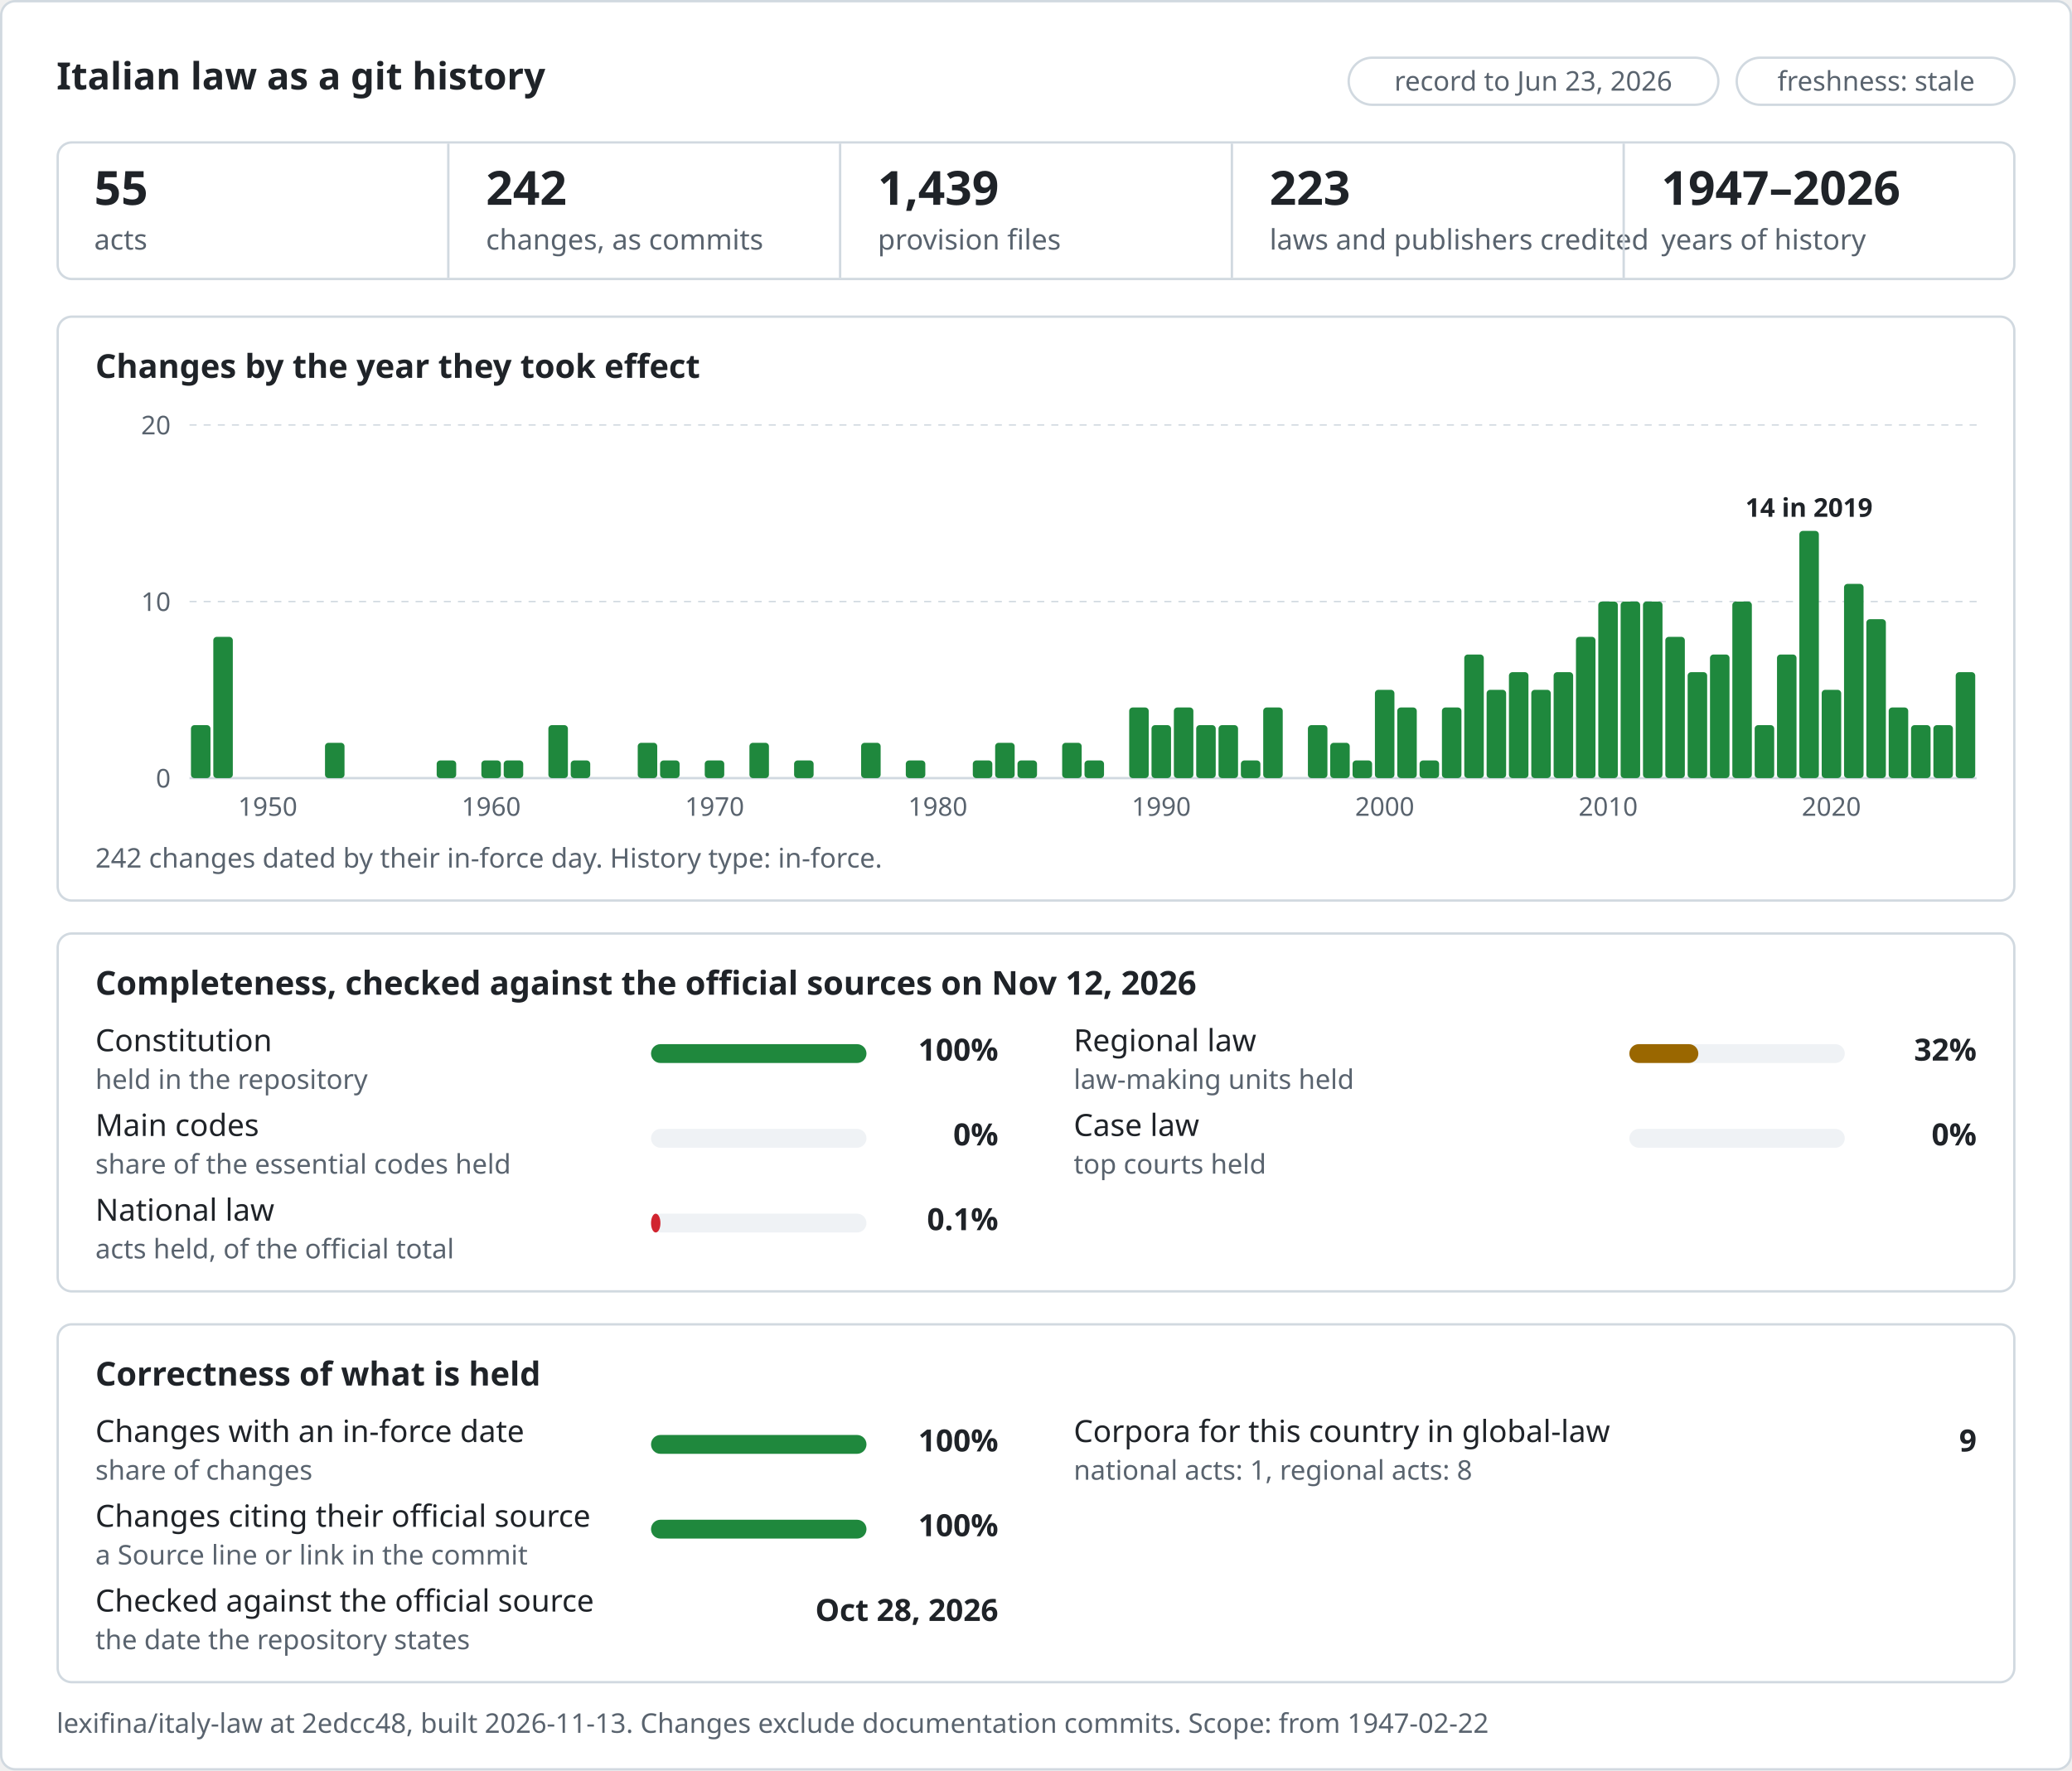
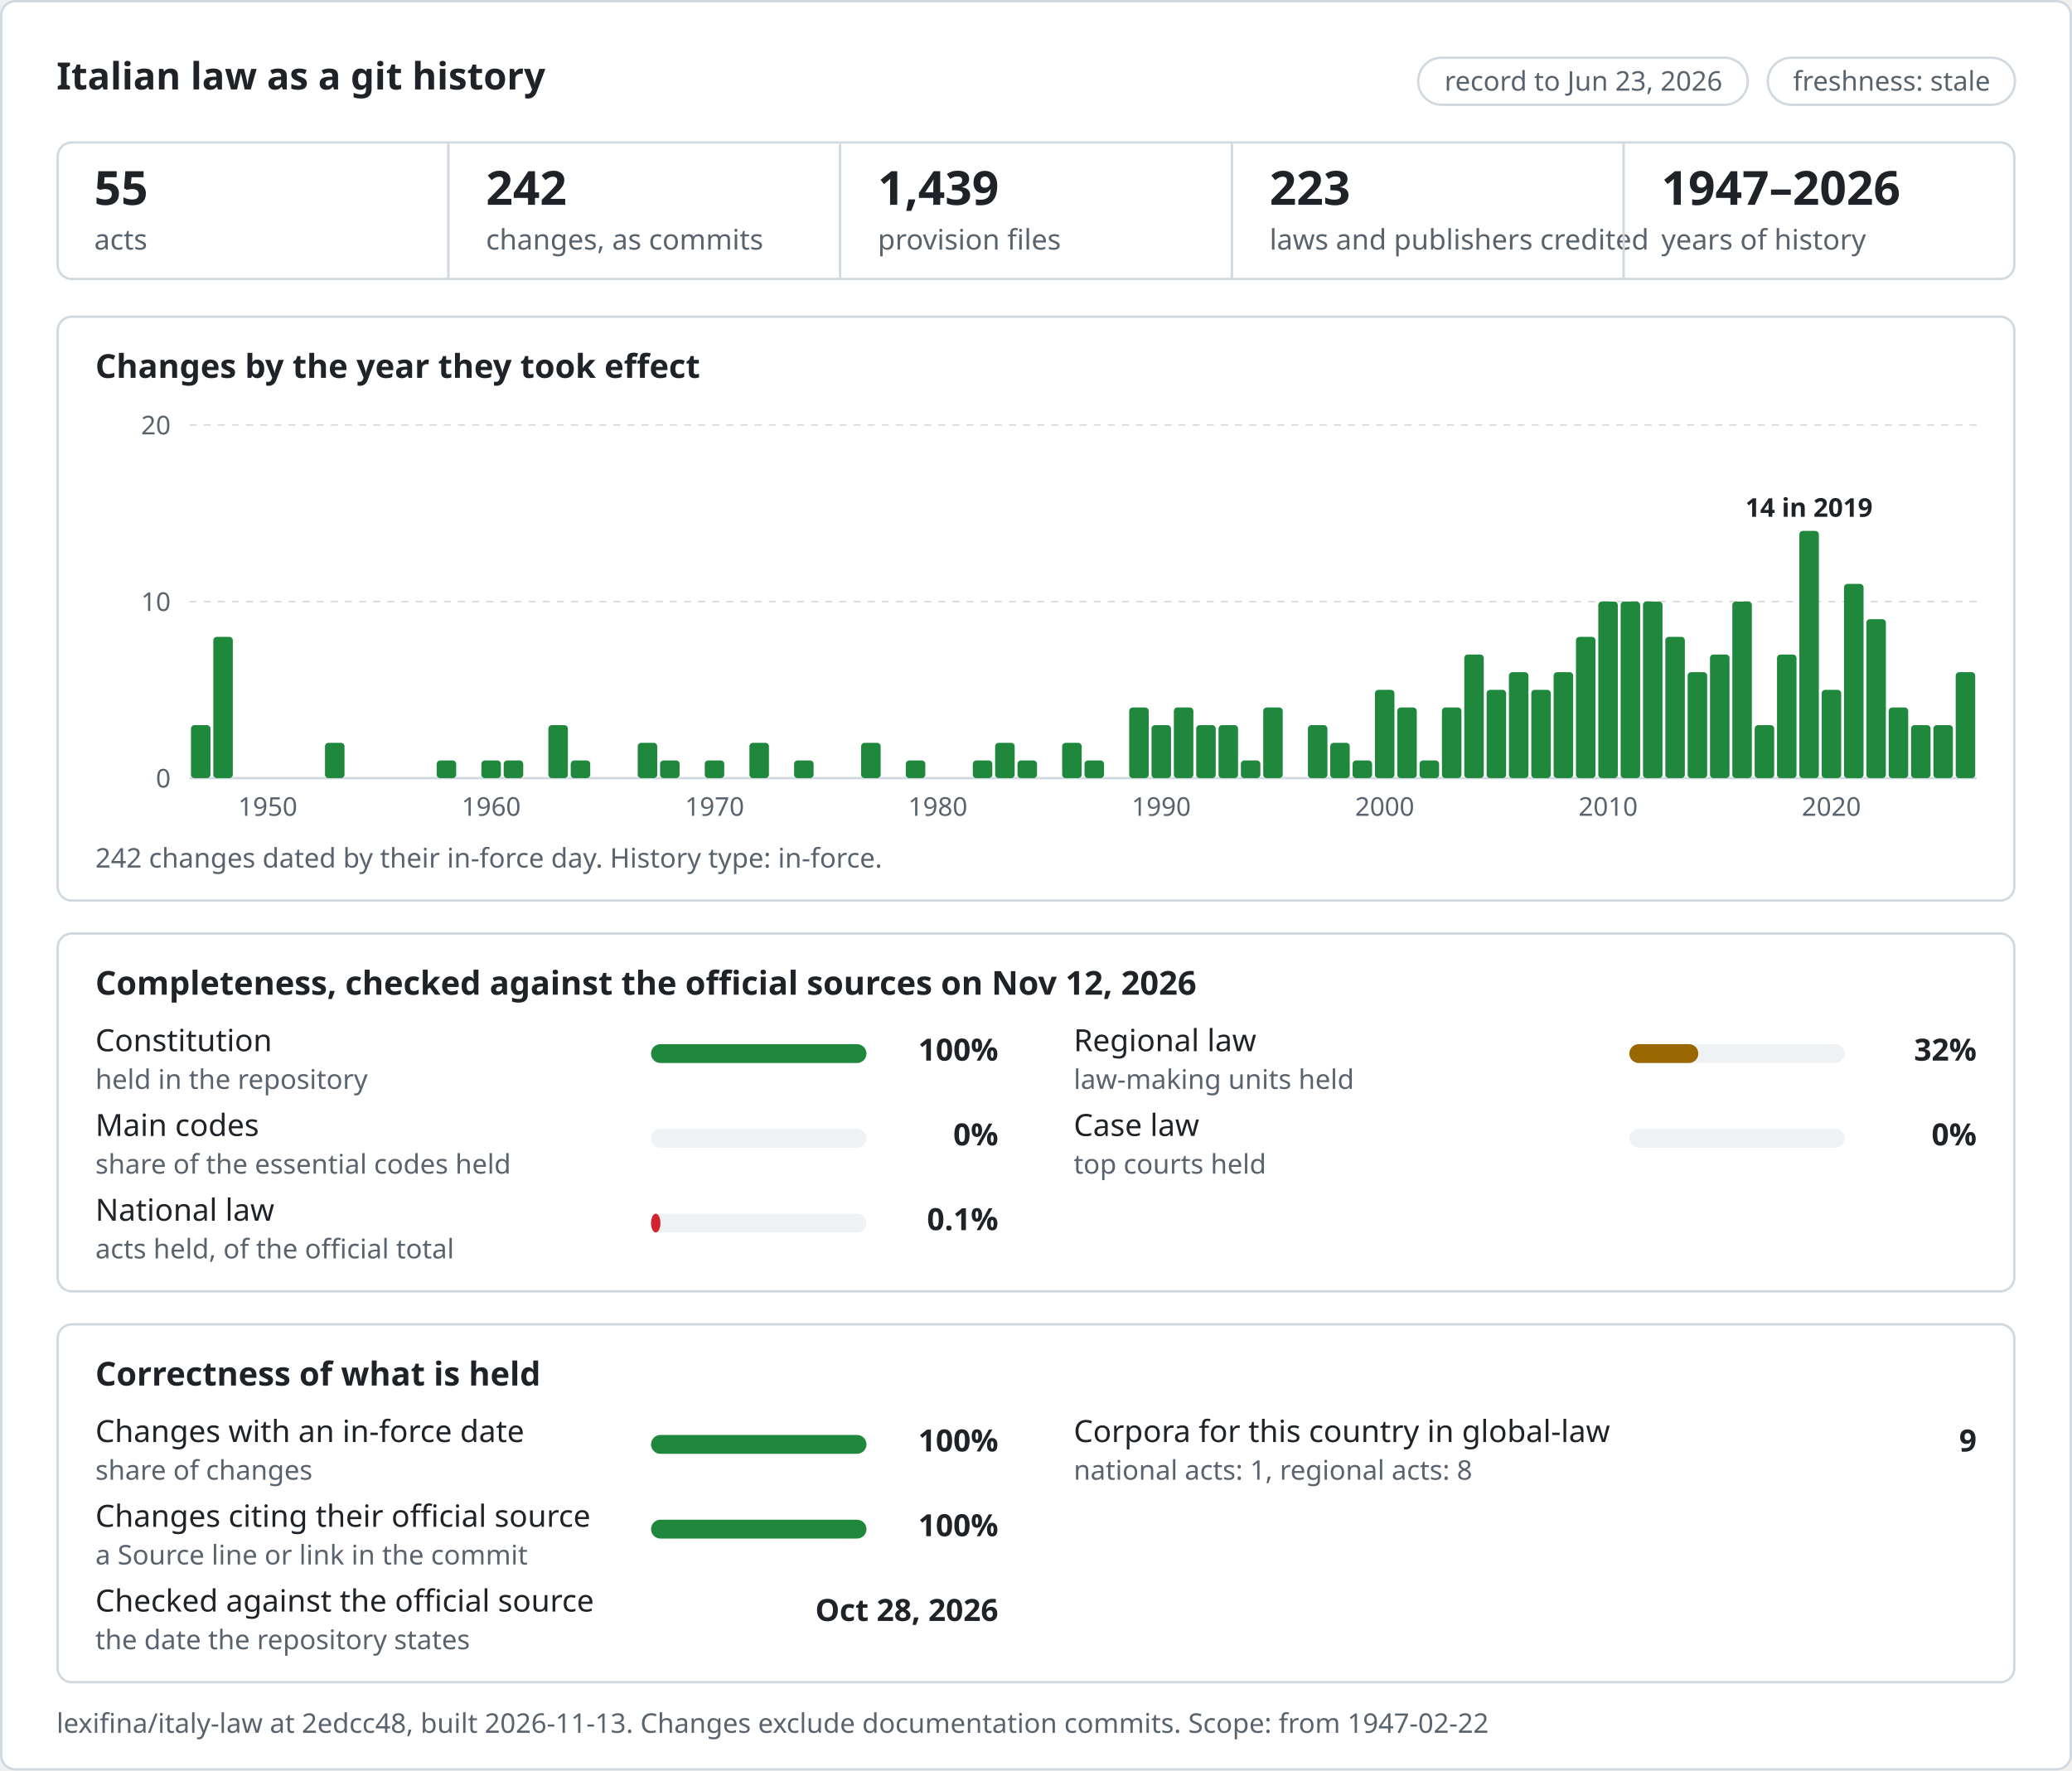
<svg xmlns="http://www.w3.org/2000/svg" width="880" height="752" viewBox="0 0 880 752" font-family="-apple-system,BlinkMacSystemFont,Segoe UI,Noto Sans,Helvetica,Arial,sans-serif">
  <rect x="0.5" y="0.5" width="879" height="751" rx="6" fill="#ffffff" stroke="#d1d9e0" />
  <text x="24" y="38" font-size="16" font-weight="600" fill="#1f2328">Italian law as a git history</text>
-   <rect x="572.8" y="24.5" width="157" height="20" rx="10" fill="none" stroke="#d1d9e0" />
-   <text x="651.2" y="38.5" font-size="11.5" font-weight="500" text-anchor="middle" fill="#59636e">record to Jun 23, 2026</text>
-   <rect x="737.6" y="24.5" width="118" height="20" rx="10" fill="none" stroke="#d1d9e0" />
-   <text x="796.8" y="38.5" font-size="11.5" font-weight="500" text-anchor="middle" fill="#59636e">freshness: stale</text>
+   <rect x="602.3" y="24.5" width="140" height="20" rx="10" fill="none" stroke="#d1d9e0" />
+   <text x="672.5" y="38.5" font-size="11.5" font-weight="500" text-anchor="middle" fill="#59636e">record to Jun 23, 2026</text>
+   <rect x="750.8" y="24.5" width="105" height="20" rx="10" fill="none" stroke="#d1d9e0" />
+   <text x="803.4" y="38.5" font-size="11.5" font-weight="500" text-anchor="middle" fill="#59636e">freshness: stale</text>
  <rect x="24.5" y="60.5" width="831" height="58" rx="6" fill="#ffffff" stroke="#d1d9e0" />
  <text x="40.0" y="87" font-size="20" font-weight="600" fill="#1f2328">55</text>
  <text x="40.0" y="106" font-size="12" fill="#59636e">acts</text>
  <line x1="190.4" y1="61" x2="190.4" y2="118" stroke="#d1d9e0" />
  <text x="206.4" y="87" font-size="20" font-weight="600" fill="#1f2328">242</text>
  <text x="206.4" y="106" font-size="12" fill="#59636e">changes, as commits</text>
  <line x1="356.8" y1="61" x2="356.8" y2="118" stroke="#d1d9e0" />
  <text x="372.8" y="87" font-size="20" font-weight="600" fill="#1f2328">1,439</text>
  <text x="372.8" y="106" font-size="12" fill="#59636e">provision files</text>
  <line x1="523.2" y1="61" x2="523.2" y2="118" stroke="#d1d9e0" />
  <text x="539.2" y="87" font-size="20" font-weight="600" fill="#1f2328">223</text>
-   <text x="539.2" y="106" font-size="12" fill="#59636e">laws and publishers credited</text>
+   <text x="539.2" y="106" font-size="12" fill="#59636e" textLength="142" lengthAdjust="spacingAndGlyphs">laws and publishers credited</text>
  <line x1="689.6" y1="61" x2="689.6" y2="118" stroke="#d1d9e0" />
  <text x="705.6" y="87" font-size="20" font-weight="600" fill="#1f2328">1947–2026</text>
  <text x="705.6" y="106" font-size="12" fill="#59636e">years of history</text>
  <rect x="24.5" y="134.5" width="831" height="248" rx="6" fill="#ffffff" stroke="#d1d9e0" />
  <text x="40.5" y="160.5" font-size="14" font-weight="600" fill="#1f2328">Changes by the year they took effect</text>
  <line x1="80.5" y1="330.5" x2="839.5" y2="330.5" stroke="#d1d9e0" stroke-width="1" />
  <text x="72.5" y="334.5" font-size="11" text-anchor="end" fill="#59636e">0</text>
  <line x1="80.5" y1="255.5" x2="839.5" y2="255.5" stroke="#d1d9e0" stroke-width="0.6" stroke-dasharray="3 3" />
  <text x="72.5" y="259.5" font-size="11" text-anchor="end" fill="#59636e">10</text>
  <line x1="80.5" y1="180.5" x2="839.5" y2="180.5" stroke="#d1d9e0" stroke-width="0.6" stroke-dasharray="3 3" />
  <text x="72.5" y="184.5" font-size="11" text-anchor="end" fill="#59636e">20</text>
  <rect x="81.10" y="308.0" width="8.29" height="22.5" rx="1.5" fill="#1f883d" />
  <rect x="90.59" y="270.5" width="8.29" height="60.0" rx="1.5" fill="#1f883d" />
  <text x="113.7" y="346.5" font-size="11" text-anchor="middle" fill="#59636e">1950</text>
  <rect x="138.03" y="315.5" width="8.29" height="15.0" rx="1.5" fill="#1f883d" />
  <rect x="185.46" y="323.0" width="8.29" height="7.5" rx="1.5" fill="#1f883d" />
  <rect x="204.44" y="323.0" width="8.29" height="7.5" rx="1.5" fill="#1f883d" />
  <text x="208.6" y="346.5" font-size="11" text-anchor="middle" fill="#59636e">1960</text>
  <rect x="213.93" y="323.0" width="8.29" height="7.5" rx="1.5" fill="#1f883d" />
  <rect x="232.90" y="308.0" width="8.29" height="22.5" rx="1.5" fill="#1f883d" />
  <rect x="242.39" y="323.0" width="8.29" height="7.5" rx="1.5" fill="#1f883d" />
  <rect x="270.85" y="315.5" width="8.29" height="15.0" rx="1.5" fill="#1f883d" />
  <rect x="280.34" y="323.0" width="8.29" height="7.5" rx="1.5" fill="#1f883d" />
  <rect x="299.31" y="323.0" width="8.29" height="7.5" rx="1.5" fill="#1f883d" />
  <text x="303.5" y="346.5" font-size="11" text-anchor="middle" fill="#59636e">1970</text>
  <rect x="318.29" y="315.5" width="8.29" height="15.0" rx="1.5" fill="#1f883d" />
  <rect x="337.26" y="323.0" width="8.29" height="7.5" rx="1.5" fill="#1f883d" />
  <rect x="365.73" y="315.5" width="8.29" height="15.0" rx="1.5" fill="#1f883d" />
  <rect x="384.70" y="323.0" width="8.29" height="7.5" rx="1.5" fill="#1f883d" />
  <text x="398.3" y="346.5" font-size="11" text-anchor="middle" fill="#59636e">1980</text>
  <rect x="413.16" y="323.0" width="8.29" height="7.5" rx="1.5" fill="#1f883d" />
  <rect x="422.65" y="315.5" width="8.29" height="15.0" rx="1.5" fill="#1f883d" />
  <rect x="432.14" y="323.0" width="8.29" height="7.5" rx="1.5" fill="#1f883d" />
  <rect x="451.11" y="315.5" width="8.29" height="15.0" rx="1.5" fill="#1f883d" />
  <rect x="460.60" y="323.0" width="8.29" height="7.5" rx="1.5" fill="#1f883d" />
  <rect x="479.58" y="300.5" width="8.29" height="30.0" rx="1.5" fill="#1f883d" />
  <rect x="489.06" y="308.0" width="8.29" height="22.5" rx="1.5" fill="#1f883d" />
  <text x="493.2" y="346.5" font-size="11" text-anchor="middle" fill="#59636e">1990</text>
  <rect x="498.55" y="300.5" width="8.29" height="30.0" rx="1.5" fill="#1f883d" />
  <rect x="508.04" y="308.0" width="8.29" height="22.5" rx="1.5" fill="#1f883d" />
  <rect x="517.52" y="308.0" width="8.29" height="22.5" rx="1.5" fill="#1f883d" />
  <rect x="527.01" y="323.0" width="8.29" height="7.5" rx="1.5" fill="#1f883d" />
  <rect x="536.50" y="300.5" width="8.29" height="30.0" rx="1.5" fill="#1f883d" />
  <rect x="555.48" y="308.0" width="8.29" height="22.5" rx="1.5" fill="#1f883d" />
  <rect x="564.96" y="315.5" width="8.29" height="15.0" rx="1.5" fill="#1f883d" />
  <rect x="574.45" y="323.0" width="8.29" height="7.5" rx="1.5" fill="#1f883d" />
  <rect x="583.94" y="293.0" width="8.29" height="37.5" rx="1.5" fill="#1f883d" />
  <text x="588.1" y="346.5" font-size="11" text-anchor="middle" fill="#59636e">2000</text>
  <rect x="593.43" y="300.5" width="8.29" height="30.0" rx="1.5" fill="#1f883d" />
  <rect x="602.91" y="323.0" width="8.29" height="7.5" rx="1.5" fill="#1f883d" />
  <rect x="612.40" y="300.5" width="8.29" height="30.0" rx="1.5" fill="#1f883d" />
  <rect x="621.89" y="278.0" width="8.29" height="52.5" rx="1.5" fill="#1f883d" />
  <rect x="631.38" y="293.0" width="8.29" height="37.5" rx="1.5" fill="#1f883d" />
  <rect x="640.86" y="285.5" width="8.29" height="45.0" rx="1.5" fill="#1f883d" />
  <rect x="650.35" y="293.0" width="8.29" height="37.5" rx="1.5" fill="#1f883d" />
  <rect x="659.84" y="285.5" width="8.29" height="45.0" rx="1.5" fill="#1f883d" />
  <rect x="669.33" y="270.5" width="8.29" height="60.0" rx="1.5" fill="#1f883d" />
  <rect x="678.81" y="255.5" width="8.29" height="75.0" rx="1.5" fill="#1f883d" />
  <text x="683.0" y="346.5" font-size="11" text-anchor="middle" fill="#59636e">2010</text>
  <rect x="688.30" y="255.5" width="8.29" height="75.0" rx="1.5" fill="#1f883d" />
  <rect x="697.79" y="255.5" width="8.29" height="75.0" rx="1.5" fill="#1f883d" />
  <rect x="707.28" y="270.5" width="8.29" height="60.0" rx="1.5" fill="#1f883d" />
  <rect x="716.76" y="285.5" width="8.29" height="45.0" rx="1.5" fill="#1f883d" />
  <rect x="726.25" y="278.0" width="8.29" height="52.5" rx="1.5" fill="#1f883d" />
  <rect x="735.74" y="255.5" width="8.29" height="75.0" rx="1.5" fill="#1f883d" />
  <rect x="745.23" y="308.0" width="8.29" height="22.5" rx="1.5" fill="#1f883d" />
  <rect x="754.71" y="278.0" width="8.29" height="52.5" rx="1.5" fill="#1f883d" />
  <rect x="764.20" y="225.5" width="8.29" height="105.0" rx="1.5" fill="#1f883d" />
  <text x="768.3" y="219.5" font-size="11" font-weight="600" text-anchor="middle" fill="#1f2328">14 in 2019</text>
  <rect x="773.69" y="293.0" width="8.29" height="37.5" rx="1.5" fill="#1f883d" />
  <text x="777.8" y="346.5" font-size="11" text-anchor="middle" fill="#59636e">2020</text>
  <rect x="783.18" y="248.0" width="8.29" height="82.5" rx="1.5" fill="#1f883d" />
  <rect x="792.66" y="263.0" width="8.29" height="67.5" rx="1.5" fill="#1f883d" />
  <rect x="802.15" y="300.5" width="8.29" height="30.0" rx="1.5" fill="#1f883d" />
  <rect x="811.64" y="308.0" width="8.29" height="22.5" rx="1.5" fill="#1f883d" />
  <rect x="821.13" y="308.0" width="8.29" height="22.5" rx="1.5" fill="#1f883d" />
  <rect x="830.61" y="285.5" width="8.29" height="45.0" rx="1.5" fill="#1f883d" />
  <text x="40.5" y="368.5" font-size="11.5" fill="#59636e">242 changes dated by their in-force day. History type: in-force.</text>
  <rect x="24.5" y="396.5" width="831" height="152" rx="6" fill="#ffffff" stroke="#d1d9e0" />
  <text x="40.5" y="422.5" font-size="14" font-weight="600" fill="#1f2328">Completeness, checked against the official sources on Nov 12, 2026</text>
  <text x="40.5" y="446.5" font-size="13" fill="#1f2328">Constitution</text>
  <text x="40.5" y="462.5" font-size="11.5" fill="#59636e">held in the repository</text>
  <g>
    <rect x="276.5" y="443.5" width="91.5" height="8" rx="4" fill="#eff2f5" />
    <rect x="276.5" y="443.5" width="91.5" height="8" rx="4" fill="#1f883d" />
  </g>
  <text x="424.0" y="450.5" font-size="13" font-weight="600" text-anchor="end" fill="#1f2328">100%</text>
  <text x="40.5" y="482.5" font-size="13" fill="#1f2328">Main codes</text>
  <text x="40.5" y="498.5" font-size="11.5" fill="#59636e">share of the essential codes held</text>
  <g>
    <rect x="276.5" y="479.5" width="91.5" height="8" rx="4" fill="#eff2f5" />
  </g>
  <text x="424.0" y="486.5" font-size="13" font-weight="600" text-anchor="end" fill="#1f2328">0%</text>
  <text x="40.5" y="518.5" font-size="13" fill="#1f2328">National law</text>
  <text x="40.5" y="534.5" font-size="11.5" fill="#59636e">acts held, of the official total</text>
  <g>
    <rect x="276.5" y="515.5" width="91.5" height="8" rx="4" fill="#eff2f5" />
    <rect x="276.5" y="515.5" width="4.0" height="8" rx="4" fill="#d1242f" />
  </g>
  <text x="424.0" y="522.5" font-size="13" font-weight="600" text-anchor="end" fill="#1f2328">0.1%</text>
  <text x="456.0" y="446.5" font-size="13" fill="#1f2328">Regional law</text>
  <text x="456.0" y="462.5" font-size="11.5" fill="#59636e">law-making units held</text>
  <g>
    <rect x="692.0" y="443.5" width="91.5" height="8" rx="4" fill="#eff2f5" />
    <rect x="692.0" y="443.5" width="29.3" height="8" rx="4" fill="#9a6700" />
  </g>
  <text x="839.5" y="450.5" font-size="13" font-weight="600" text-anchor="end" fill="#1f2328">32%</text>
  <text x="456.0" y="482.5" font-size="13" fill="#1f2328">Case law</text>
  <text x="456.0" y="498.5" font-size="11.5" fill="#59636e">top courts held</text>
  <g>
    <rect x="692.0" y="479.5" width="91.5" height="8" rx="4" fill="#eff2f5" />
  </g>
  <text x="839.5" y="486.5" font-size="13" font-weight="600" text-anchor="end" fill="#1f2328">0%</text>
  <rect x="24.5" y="562.5" width="831" height="152" rx="6" fill="#ffffff" stroke="#d1d9e0" />
  <text x="40.5" y="588.5" font-size="14" font-weight="600" fill="#1f2328">Correctness of what is held</text>
  <text x="40.5" y="612.5" font-size="13" fill="#1f2328">Changes with an in-force date</text>
  <text x="40.5" y="628.5" font-size="11.5" fill="#59636e">share of changes</text>
  <g>
    <rect x="276.5" y="609.5" width="91.5" height="8" rx="4" fill="#eff2f5" />
    <rect x="276.5" y="609.5" width="91.5" height="8" rx="4" fill="#1f883d" />
  </g>
  <text x="424.0" y="616.5" font-size="13" font-weight="600" text-anchor="end" fill="#1f2328">100%</text>
  <text x="40.5" y="648.5" font-size="13" fill="#1f2328">Changes citing their official source</text>
  <text x="40.5" y="664.5" font-size="11.5" fill="#59636e">a Source line or link in the commit</text>
  <g>
    <rect x="276.5" y="645.5" width="91.5" height="8" rx="4" fill="#eff2f5" />
    <rect x="276.5" y="645.5" width="91.5" height="8" rx="4" fill="#1f883d" />
  </g>
  <text x="424.0" y="652.5" font-size="13" font-weight="600" text-anchor="end" fill="#1f2328">100%</text>
  <text x="40.5" y="684.5" font-size="13" fill="#1f2328">Checked against the official source</text>
  <text x="40.5" y="700.5" font-size="11.5" fill="#59636e">the date the repository states</text>
  <text x="424.0" y="688.5" font-size="13" font-weight="600" text-anchor="end" fill="#1f2328">Oct 28, 2026</text>
  <text x="456.0" y="612.5" font-size="13" fill="#1f2328">Corpora for this country in global-law</text>
  <text x="456.0" y="628.5" font-size="11.5" fill="#59636e">national acts: 1, regional acts: 8</text>
  <text x="839.5" y="616.5" font-size="13" font-weight="600" text-anchor="end" fill="#1f2328">9</text>
  <text x="24" y="736" font-size="11.5" fill="#59636e">lexifina/italy-law at 2edcc48, built 2026-11-13. Changes exclude documentation commits. Scope: from 1947-02-22</text>
</svg>
